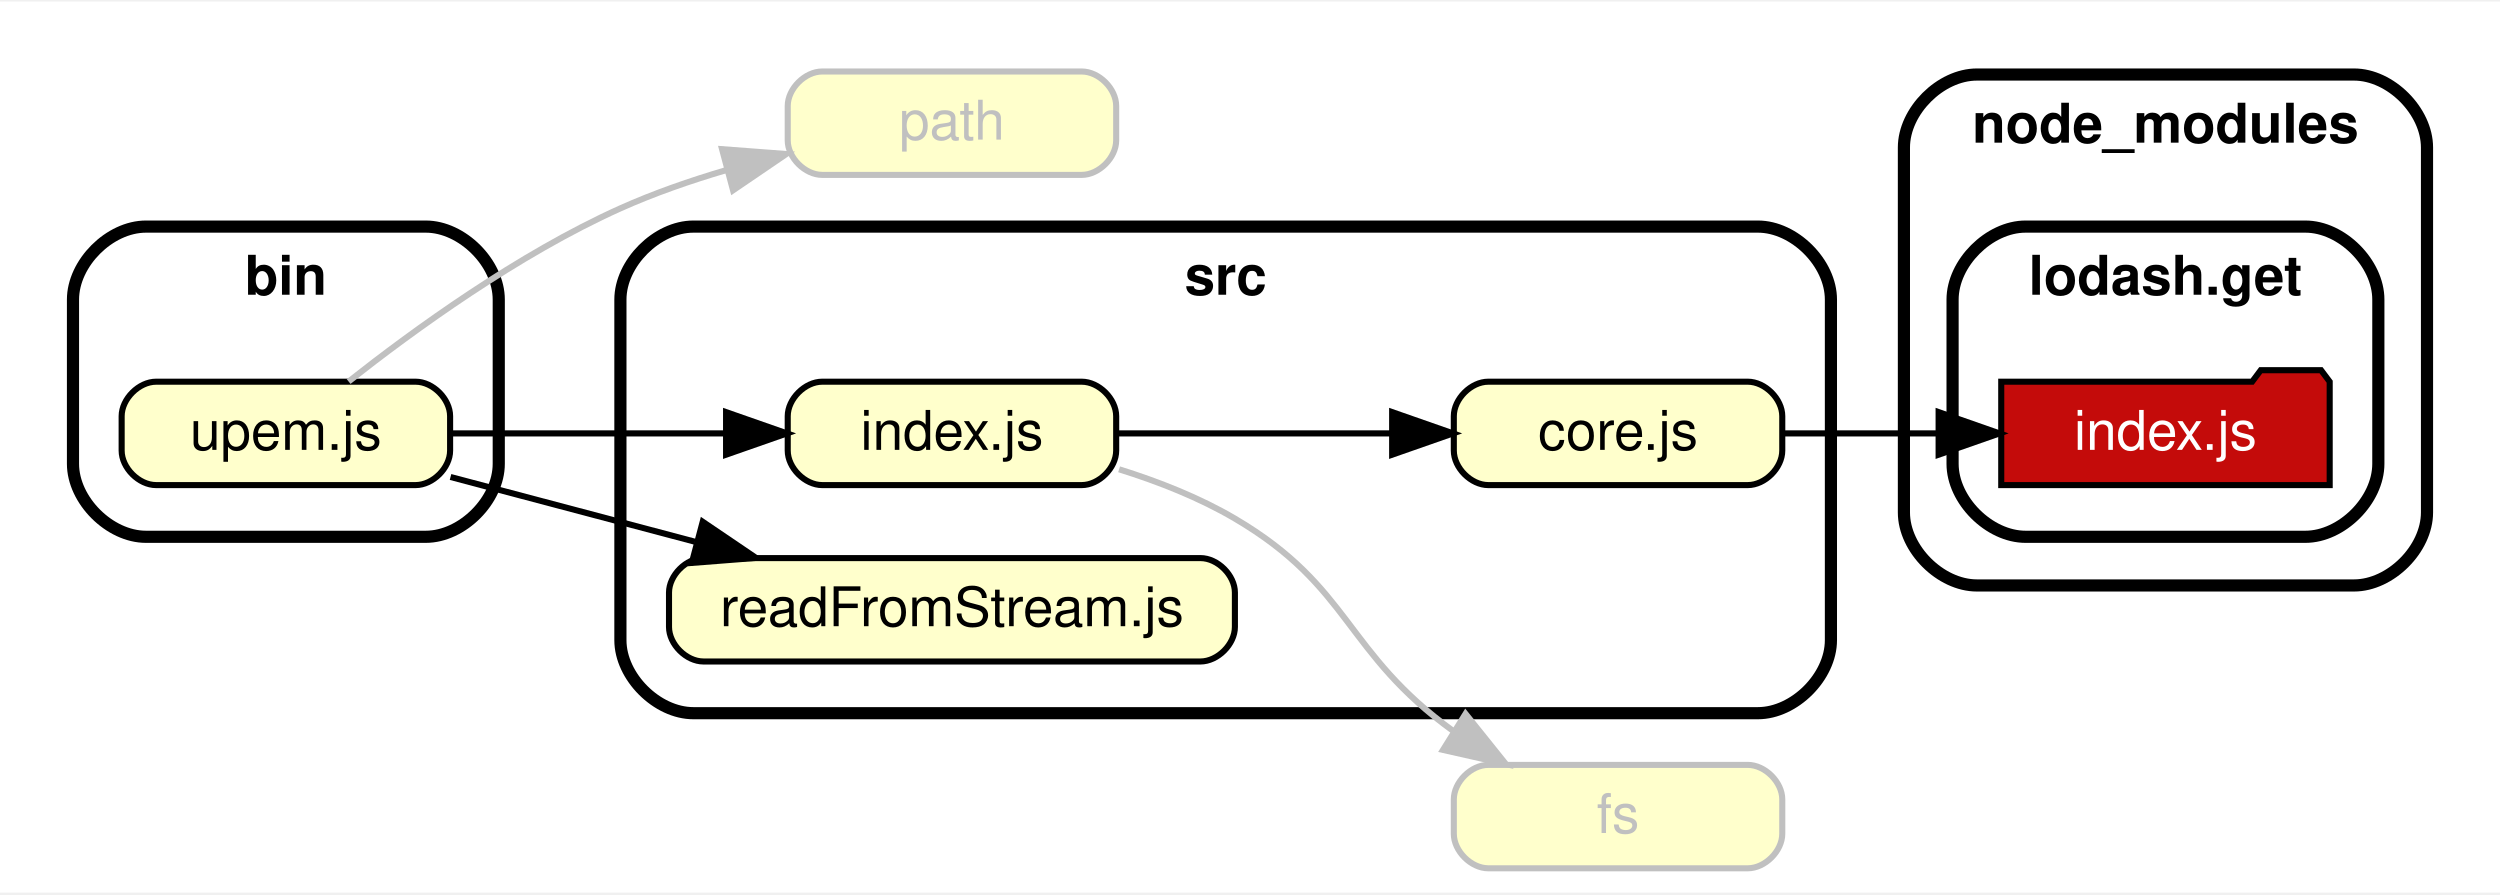
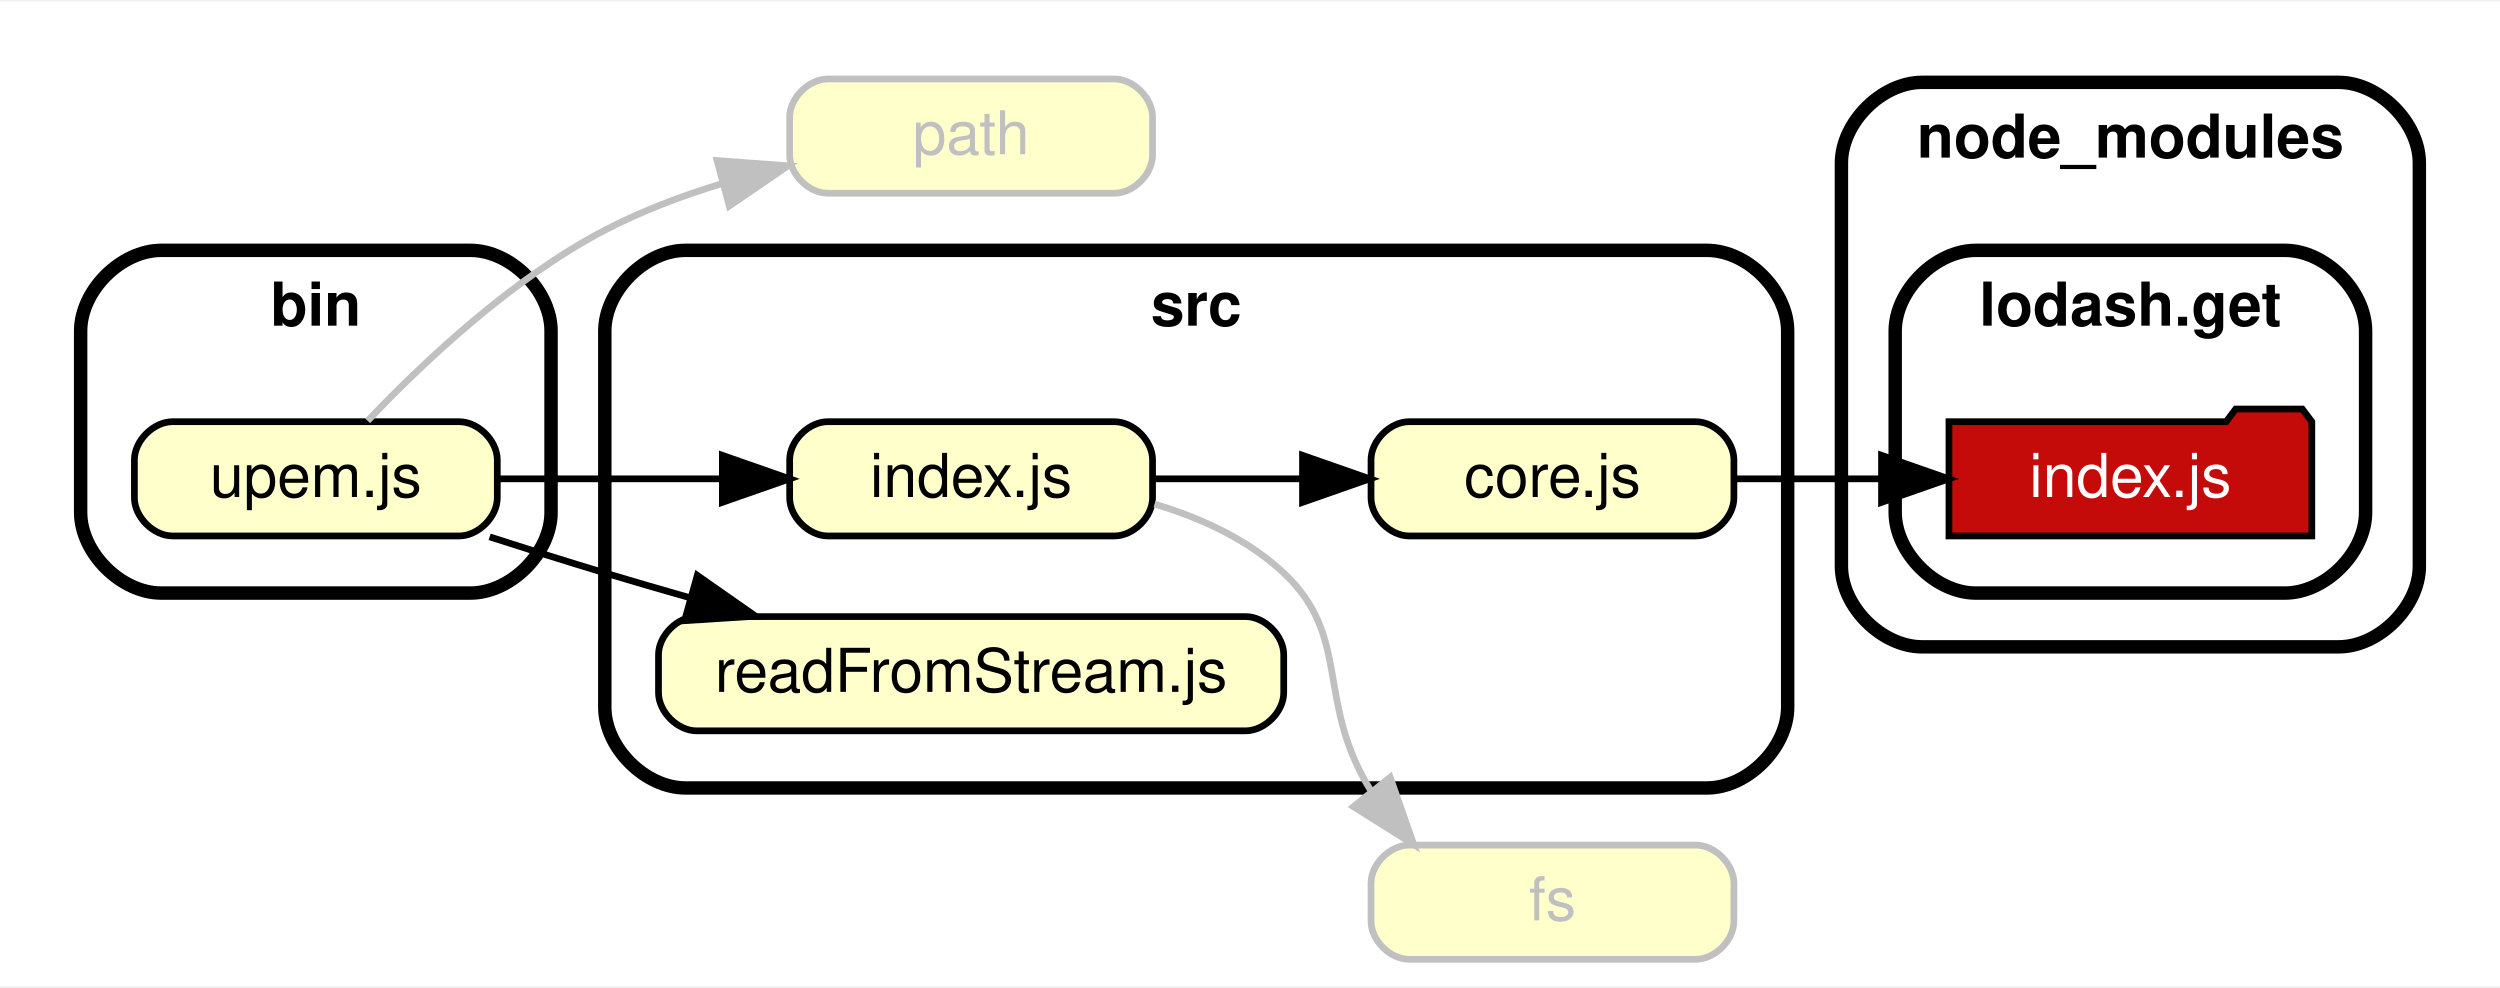
- <svg xmlns="http://www.w3.org/2000/svg" xmlns:xlink="http://www.w3.org/1999/xlink" width="411pt" height="147pt" viewBox="0.00 0.00 411.02 146.50">
+ <svg xmlns="http://www.w3.org/2000/svg" xmlns:xlink="http://www.w3.org/1999/xlink" width="372pt" height="147pt" viewBox="0.00 0.00 372.02 146.50">
  <g id="graph0" class="graph" transform="scale(1 1) rotate(0) translate(4 142.5)">
-     <polygon fill="#ffffff" stroke="transparent" points="-4,4 -4,-142.5 407.019,-142.5 407.019,4 -4,4" />
+     <polygon fill="#ffffff" stroke="transparent" points="-4,4 -4,-142.5 368.019,-142.5 368.019,4 -4,4" />
    <g id="clust1" class="cluster">
      <path fill="none" stroke="#000000" stroke-width="2" d="M20,-54.5C20,-54.5 66,-54.5 66,-54.5 72,-54.5 78,-60.5 78,-66.5 78,-66.5 78,-93.5 78,-93.5 78,-99.5 72,-105.5 66,-105.5 66,-105.5 20,-105.5 20,-105.5 14,-105.5 8,-99.5 8,-93.5 8,-93.5 8,-66.5 8,-66.5 8,-60.5 14,-54.5 20,-54.5" />
      <text text-anchor="middle" x="43" y="-94.3" font-family="Helvetica,sans-Serif" font-weight="bold" font-size="9.00" fill="#000000">bin</text>
    </g>
    <g id="clust2" class="cluster">
-       <path fill="none" stroke="#000000" stroke-width="2" d="M321.019,-46.5C321.019,-46.5 383.019,-46.5 383.019,-46.5 389.019,-46.5 395.019,-52.5 395.019,-58.5 395.019,-58.5 395.019,-118.5 395.019,-118.5 395.019,-124.5 389.019,-130.5 383.019,-130.5 383.019,-130.5 321.019,-130.5 321.019,-130.5 315.019,-130.5 309.019,-124.5 309.019,-118.5 309.019,-118.5 309.019,-58.5 309.019,-58.5 309.019,-52.5 315.019,-46.5 321.019,-46.5" />
-       <text text-anchor="middle" x="352.019" y="-119.3" font-family="Helvetica,sans-Serif" font-weight="bold" font-size="9.00" fill="#000000">node_modules</text>
+       <path fill="none" stroke="#000000" stroke-width="2" d="M282.019,-46.5C282.019,-46.5 344.019,-46.5 344.019,-46.5 350.019,-46.5 356.019,-52.5 356.019,-58.5 356.019,-58.5 356.019,-118.5 356.019,-118.5 356.019,-124.5 350.019,-130.5 344.019,-130.5 344.019,-130.5 282.019,-130.5 282.019,-130.5 276.019,-130.5 270.019,-124.5 270.019,-118.5 270.019,-118.5 270.019,-58.5 270.019,-58.5 270.019,-52.5 276.019,-46.5 282.019,-46.5" />
+       <text text-anchor="middle" x="313.019" y="-119.3" font-family="Helvetica,sans-Serif" font-weight="bold" font-size="9.00" fill="#000000">node_modules</text>
    </g>
    <g id="clust3" class="cluster">
-       <path fill="none" stroke="#000000" stroke-width="2" d="M329.019,-54.5C329.019,-54.5 375.019,-54.5 375.019,-54.5 381.019,-54.5 387.019,-60.5 387.019,-66.5 387.019,-66.5 387.019,-93.5 387.019,-93.5 387.019,-99.5 381.019,-105.5 375.019,-105.5 375.019,-105.5 329.019,-105.5 329.019,-105.5 323.019,-105.5 317.019,-99.5 317.019,-93.5 317.019,-93.5 317.019,-66.5 317.019,-66.5 317.019,-60.5 323.019,-54.5 329.019,-54.5" />
-       <text text-anchor="middle" x="352.019" y="-94.3" font-family="Helvetica,sans-Serif" font-weight="bold" font-size="9.00" fill="#000000">lodash.get</text>
+       <path fill="none" stroke="#000000" stroke-width="2" d="M290.019,-54.5C290.019,-54.5 336.019,-54.5 336.019,-54.5 342.019,-54.5 348.019,-60.5 348.019,-66.5 348.019,-66.5 348.019,-93.5 348.019,-93.5 348.019,-99.5 342.019,-105.5 336.019,-105.5 336.019,-105.5 290.019,-105.5 290.019,-105.5 284.019,-105.5 278.019,-99.5 278.019,-93.5 278.019,-93.5 278.019,-66.5 278.019,-66.5 278.019,-60.5 284.019,-54.5 290.019,-54.5" />
+       <text text-anchor="middle" x="313.019" y="-94.3" font-family="Helvetica,sans-Serif" font-weight="bold" font-size="9.00" fill="#000000">lodash.get</text>
    </g>
    <g id="clust4" class="cluster">
-       <path fill="none" stroke="#000000" stroke-width="2" d="M110,-25.5C110,-25.5 285.019,-25.5 285.019,-25.5 291.019,-25.5 297.019,-31.5 297.019,-37.5 297.019,-37.5 297.019,-93.5 297.019,-93.5 297.019,-99.5 291.019,-105.5 285.019,-105.5 285.019,-105.5 110,-105.5 110,-105.5 104,-105.5 98,-99.5 98,-93.5 98,-93.5 98,-37.5 98,-37.5 98,-31.5 104,-25.5 110,-25.5" />
-       <text text-anchor="middle" x="197.509" y="-94.3" font-family="Helvetica,sans-Serif" font-weight="bold" font-size="9.00" fill="#000000">src</text>
+       <path fill="none" stroke="#000000" stroke-width="2" d="M98,-25.5C98,-25.5 250.019,-25.5 250.019,-25.5 256.019,-25.5 262.019,-31.5 262.019,-37.5 262.019,-37.5 262.019,-93.5 262.019,-93.5 262.019,-99.5 256.019,-105.5 250.019,-105.5 250.019,-105.5 98,-105.5 98,-105.5 92,-105.5 86,-99.5 86,-93.5 86,-93.5 86,-37.5 86,-37.5 86,-31.5 92,-25.5 98,-25.5" />
+       <text text-anchor="middle" x="174.009" y="-94.3" font-family="Helvetica,sans-Serif" font-weight="bold" font-size="9.00" fill="#000000">src</text>
    </g>
    <g id="node1" class="node">
      <g id="a_node1">
        <a xlink:href="https:/github.com/sverweij/upem/blob/develop/bin/upem.js" xlink:title="upem.js">
          <path fill="#ffffcc" stroke="#000000" d="M64.333,-80C64.333,-80 21.667,-80 21.667,-80 18.833,-80 16,-77.167 16,-74.333 16,-74.333 16,-68.667 16,-68.667 16,-65.833 18.833,-63 21.667,-63 21.667,-63 64.333,-63 64.333,-63 67.167,-63 70,-65.833 70,-68.667 70,-68.667 70,-74.333 70,-74.333 70,-77.167 67.167,-80 64.333,-80" />
          <text text-anchor="middle" x="43" y="-68.8" font-family="Helvetica,sans-Serif" font-size="9.00" fill="#000000">upem.js</text>
        </a>
      </g>
    </g>
    <g id="node4" class="node">
-       <path fill="#ffffcc" stroke="#c0c0c0" d="M173.843,-131C173.843,-131 131.176,-131 131.176,-131 128.343,-131 125.509,-128.167 125.509,-125.333 125.509,-125.333 125.509,-119.667 125.509,-119.667 125.509,-116.833 128.343,-114 131.176,-114 131.176,-114 173.843,-114 173.843,-114 176.676,-114 179.509,-116.833 179.509,-119.667 179.509,-119.667 179.509,-125.333 179.509,-125.333 179.509,-128.167 176.676,-131 173.843,-131" />
-       <text text-anchor="middle" x="152.509" y="-119.8" font-family="Helvetica,sans-Serif" font-size="9.00" fill="#c0c0c0">path</text>
+       <path fill="#ffffcc" stroke="#c0c0c0" d="M161.843,-131C161.843,-131 119.176,-131 119.176,-131 116.343,-131 113.509,-128.167 113.509,-125.333 113.509,-125.333 113.509,-119.667 113.509,-119.667 113.509,-116.833 116.343,-114 119.176,-114 119.176,-114 161.843,-114 161.843,-114 164.676,-114 167.509,-116.833 167.509,-119.667 167.509,-119.667 167.509,-125.333 167.509,-125.333 167.509,-128.167 164.676,-131 161.843,-131" />
+       <text text-anchor="middle" x="140.509" y="-119.8" font-family="Helvetica,sans-Serif" font-size="9.00" fill="#c0c0c0">path</text>
    </g>
    <g id="edge3" class="edge">
-       <path fill="none" stroke="#c0c0c0" d="M53.315,-80.027C63.916,-88.393 81.201,-100.962 98,-108.5 103.482,-110.96 109.476,-113.046 115.42,-114.796" />
-       <polygon fill="#c0c0c0" stroke="#c0c0c0" points="114.711,-118.229 125.276,-117.43 116.518,-111.466 114.711,-118.229" />
+       <path fill="none" stroke="#c0c0c0" d="M50.712,-80.132C58.726,-88.579 72.03,-101.21 86,-108.5 91.383,-111.309 97.364,-113.579 103.336,-115.406" />
+       <polygon fill="#c0c0c0" stroke="#c0c0c0" points="102.705,-118.861 113.271,-118.081 104.524,-112.102 102.705,-118.861" />
    </g>
    <g id="node6" class="node">
      <g id="a_node6">
        <a xlink:href="https:/github.com/sverweij/upem/blob/develop/src/index.js" xlink:title="index.js">
-           <path fill="#ffffcc" stroke="#000000" d="M173.843,-80C173.843,-80 131.176,-80 131.176,-80 128.343,-80 125.509,-77.167 125.509,-74.333 125.509,-74.333 125.509,-68.667 125.509,-68.667 125.509,-65.833 128.343,-63 131.176,-63 131.176,-63 173.843,-63 173.843,-63 176.676,-63 179.509,-65.833 179.509,-68.667 179.509,-68.667 179.509,-74.333 179.509,-74.333 179.509,-77.167 176.676,-80 173.843,-80" />
-           <text text-anchor="middle" x="152.509" y="-68.8" font-family="Helvetica,sans-Serif" font-size="9.00" fill="#000000">index.js</text>
+           <path fill="#ffffcc" stroke="#000000" d="M161.843,-80C161.843,-80 119.176,-80 119.176,-80 116.343,-80 113.509,-77.167 113.509,-74.333 113.509,-74.333 113.509,-68.667 113.509,-68.667 113.509,-65.833 116.343,-63 119.176,-63 119.176,-63 161.843,-63 161.843,-63 164.676,-63 167.509,-65.833 167.509,-68.667 167.509,-68.667 167.509,-74.333 167.509,-74.333 167.509,-77.167 164.676,-80 161.843,-80" />
+           <text text-anchor="middle" x="140.509" y="-68.8" font-family="Helvetica,sans-Serif" font-size="9.00" fill="#000000">index.js</text>
        </a>
      </g>
    </g>
    <g id="edge1" class="edge">
-       <path fill="none" stroke="#000000" d="M70.07,-71.5C83.627,-71.5 100.257,-71.5 115.021,-71.5" />
-       <polygon fill="#000000" stroke="#000000" points="115.371,-75 125.371,-71.5 115.371,-68 115.371,-75" />
+       <path fill="none" stroke="#000000" d="M70.162,-71.5C80.411,-71.5 92.255,-71.5 103.268,-71.5" />
+       <polygon fill="#000000" stroke="#000000" points="103.493,-75 113.493,-71.5 103.493,-68 103.493,-75" />
    </g>
    <g id="node7" class="node">
      <g id="a_node7">
        <a xlink:href="https:/github.com/sverweij/upem/blob/develop/src/readFromStream.js" xlink:title="readFromStream.js">
-           <path fill="#ffffcc" stroke="#000000" d="M193.361,-51C193.361,-51 111.657,-51 111.657,-51 108.824,-51 105.991,-48.167 105.991,-45.333 105.991,-45.333 105.991,-39.667 105.991,-39.667 105.991,-36.833 108.824,-34 111.657,-34 111.657,-34 193.361,-34 193.361,-34 196.195,-34 199.028,-36.833 199.028,-39.667 199.028,-39.667 199.028,-45.333 199.028,-45.333 199.028,-48.167 196.195,-51 193.361,-51" />
-           <text text-anchor="middle" x="152.509" y="-39.8" font-family="Helvetica,sans-Serif" font-size="9.00" fill="#000000">readFromStream.js</text>
+           <path fill="#ffffcc" stroke="#000000" d="M181.361,-51C181.361,-51 99.657,-51 99.657,-51 96.824,-51 93.991,-48.167 93.991,-45.333 93.991,-45.333 93.991,-39.667 93.991,-39.667 93.991,-36.833 96.824,-34 99.657,-34 99.657,-34 181.361,-34 181.361,-34 184.195,-34 187.028,-36.833 187.028,-39.667 187.028,-39.667 187.028,-45.333 187.028,-45.333 187.028,-48.167 184.195,-51 181.361,-51" />
+           <text text-anchor="middle" x="140.509" y="-39.8" font-family="Helvetica,sans-Serif" font-size="9.00" fill="#000000">readFromStream.js</text>
        </a>
      </g>
    </g>
    <g id="edge2" class="edge">
-       <path fill="none" stroke="#000000" d="M70.07,-64.332C82.183,-61.124 96.749,-57.266 110.246,-53.692" />
-       <polygon fill="#000000" stroke="#000000" points="111.53,-56.973 120.301,-51.029 109.738,-50.206 111.53,-56.973" />
+       <path fill="none" stroke="#000000" d="M68.861,-62.866C74.495,-61.045 80.436,-59.17 86,-57.5 90.072,-56.278 94.326,-55.039 98.584,-53.826" />
+       <polygon fill="#000000" stroke="#000000" points="99.763,-57.131 108.445,-51.058 97.871,-50.391 99.763,-57.131" />
    </g>
    <g id="node2" class="node">
-       <path fill="#ffffcc" stroke="#c0c0c0" d="M283.352,-17C283.352,-17 240.685,-17 240.685,-17 237.852,-17 235.019,-14.167 235.019,-11.333 235.019,-11.333 235.019,-5.667 235.019,-5.667 235.019,-2.833 237.852,0 240.685,0 240.685,0 283.352,0 283.352,0 286.185,0 289.019,-2.833 289.019,-5.667 289.019,-5.667 289.019,-11.333 289.019,-11.333 289.019,-14.167 286.185,-17 283.352,-17" />
-       <text text-anchor="middle" x="262.019" y="-5.8" font-family="Helvetica,sans-Serif" font-size="9.00" fill="#c0c0c0">fs</text>
+       <path fill="#ffffcc" stroke="#c0c0c0" d="M248.352,-17C248.352,-17 205.685,-17 205.685,-17 202.852,-17 200.019,-14.167 200.019,-11.333 200.019,-11.333 200.019,-5.667 200.019,-5.667 200.019,-2.833 202.852,0 205.685,0 205.685,0 248.352,0 248.352,0 251.185,0 254.019,-2.833 254.019,-5.667 254.019,-5.667 254.019,-11.333 254.019,-11.333 254.019,-14.167 251.185,-17 248.352,-17" />
+       <text text-anchor="middle" x="227.019" y="-5.8" font-family="Helvetica,sans-Serif" font-size="9.00" fill="#c0c0c0">fs</text>
    </g>
    <g id="node3" class="node">
      <g id="a_node3">
        <a xlink:href="https:/github.com/sverweij/upem/blob/develop/node_modules/lodash.get/index.js" xlink:title="index.js">
-           <polygon fill="#c40b0a" stroke="#000000" points="379.019,-80 377.602,-81.889 367.685,-81.889 366.269,-80 325.019,-80 325.019,-63 379.019,-63 379.019,-80" />
-           <text text-anchor="middle" x="352.019" y="-68.8" font-family="Helvetica,sans-Serif" font-size="9.00" fill="#ffffff">index.js</text>
+           <polygon fill="#c40b0a" stroke="#000000" points="340.019,-80 338.602,-81.889 328.685,-81.889 327.269,-80 286.019,-80 286.019,-63 340.019,-63 340.019,-80" />
+           <text text-anchor="middle" x="313.019" y="-68.8" font-family="Helvetica,sans-Serif" font-size="9.00" fill="#ffffff">index.js</text>
        </a>
      </g>
    </g>
    <g id="node5" class="node">
      <g id="a_node5">
        <a xlink:href="https:/github.com/sverweij/upem/blob/develop/src/core.js" xlink:title="core.js">
-           <path fill="#ffffcc" stroke="#000000" d="M283.352,-80C283.352,-80 240.685,-80 240.685,-80 237.852,-80 235.019,-77.167 235.019,-74.333 235.019,-74.333 235.019,-68.667 235.019,-68.667 235.019,-65.833 237.852,-63 240.685,-63 240.685,-63 283.352,-63 283.352,-63 286.185,-63 289.019,-65.833 289.019,-68.667 289.019,-68.667 289.019,-74.333 289.019,-74.333 289.019,-77.167 286.185,-80 283.352,-80" />
-           <text text-anchor="middle" x="262.019" y="-68.8" font-family="Helvetica,sans-Serif" font-size="9.00" fill="#000000">core.js</text>
+           <path fill="#ffffcc" stroke="#000000" d="M248.352,-80C248.352,-80 205.685,-80 205.685,-80 202.852,-80 200.019,-77.167 200.019,-74.333 200.019,-74.333 200.019,-68.667 200.019,-68.667 200.019,-65.833 202.852,-63 205.685,-63 205.685,-63 248.352,-63 248.352,-63 251.185,-63 254.019,-65.833 254.019,-68.667 254.019,-68.667 254.019,-74.333 254.019,-74.333 254.019,-77.167 251.185,-80 248.352,-80" />
+           <text text-anchor="middle" x="227.019" y="-68.8" font-family="Helvetica,sans-Serif" font-size="9.00" fill="#000000">core.js</text>
        </a>
      </g>
    </g>
    <g id="edge4" class="edge">
-       <path fill="none" stroke="#000000" d="M289.022,-71.5C297.046,-71.5 305.985,-71.5 314.549,-71.5" />
-       <polygon fill="#000000" stroke="#000000" points="314.724,-75 324.724,-71.5 314.724,-68 314.724,-75" />
+       <path fill="none" stroke="#000000" d="M254.23,-71.5C261.12,-71.5 268.638,-71.5 275.925,-71.5" />
+       <polygon fill="#000000" stroke="#000000" points="275.985,-75 285.985,-71.5 275.985,-68 275.985,-75" />
    </g>
    <g id="edge6" class="edge">
-       <path fill="none" stroke="#c0c0c0" d="M179.987,-65.598C186.482,-63.571 193.204,-60.921 199.019,-57.5 218.251,-46.183 216.919,-35.554 235.019,-22.5 235.101,-22.44 235.185,-22.38 235.268,-22.321" />
-       <polygon fill="#c0c0c0" stroke="#c0c0c0" points="236.947,-25.399 243.577,-17.135 233.24,-19.461 236.947,-25.399" />
+       <path fill="none" stroke="#c0c0c0" d="M167.804,-67.744C174.747,-65.672 181.731,-62.463 187.019,-57.5 197.227,-47.918 191.638,-38.438 200.062,-24.989" />
+       <polygon fill="#c0c0c0" stroke="#c0c0c0" points="202.87,-27.082 206.373,-17.083 197.399,-22.715 202.87,-27.082" />
    </g>
    <g id="edge5" class="edge">
-       <path fill="none" stroke="#000000" d="M179.579,-71.5C193.136,-71.5 209.766,-71.5 224.53,-71.5" />
-       <polygon fill="#000000" stroke="#000000" points="224.881,-75 234.881,-71.5 224.881,-68 224.881,-75" />
+       <path fill="none" stroke="#000000" d="M167.881,-71.5C174.812,-71.5 182.375,-71.5 189.706,-71.5" />
+       <polygon fill="#000000" stroke="#000000" points="189.825,-75 199.825,-71.5 189.825,-68 189.825,-75" />
    </g>
  </g>
</svg>
